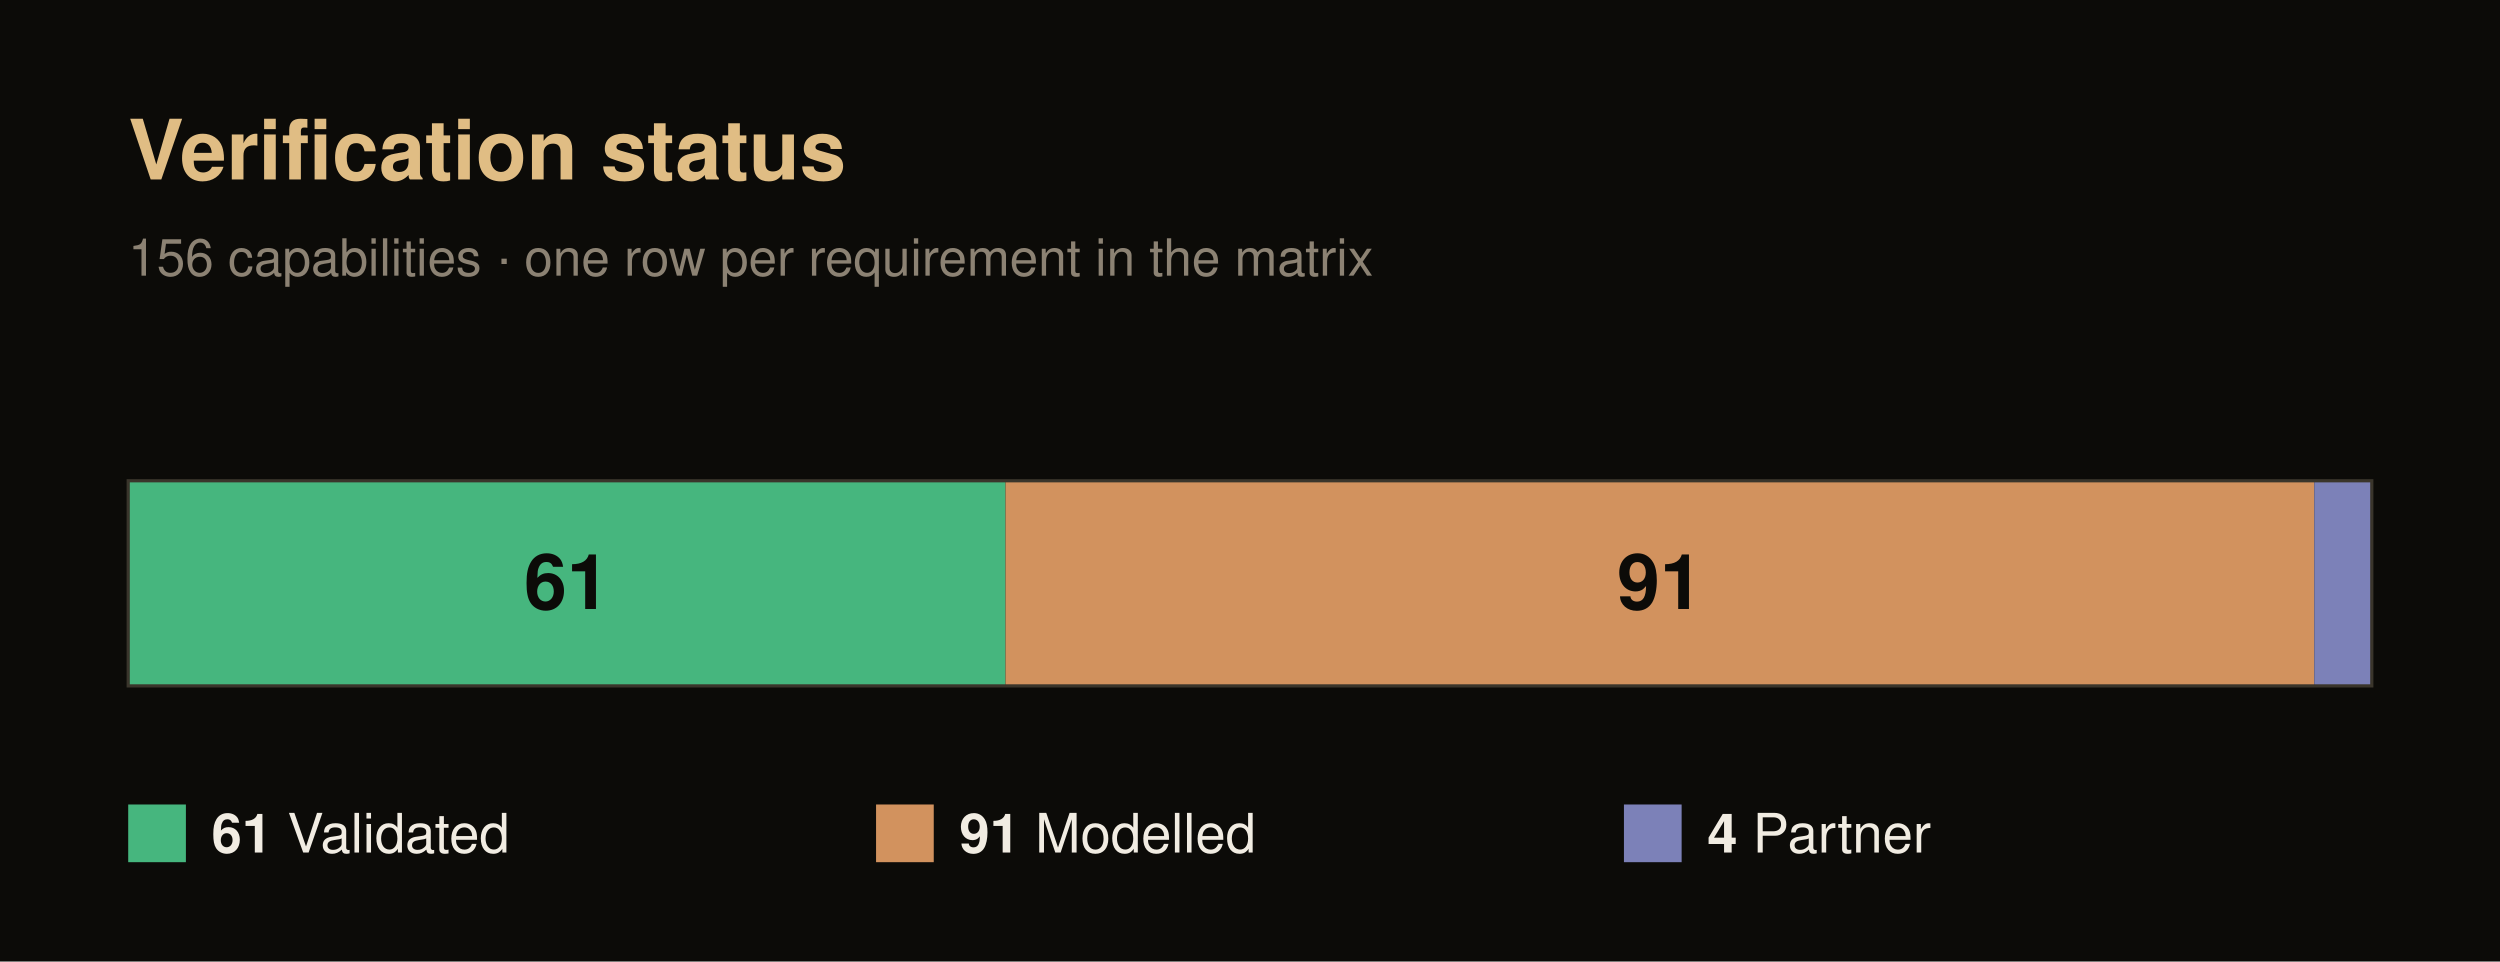
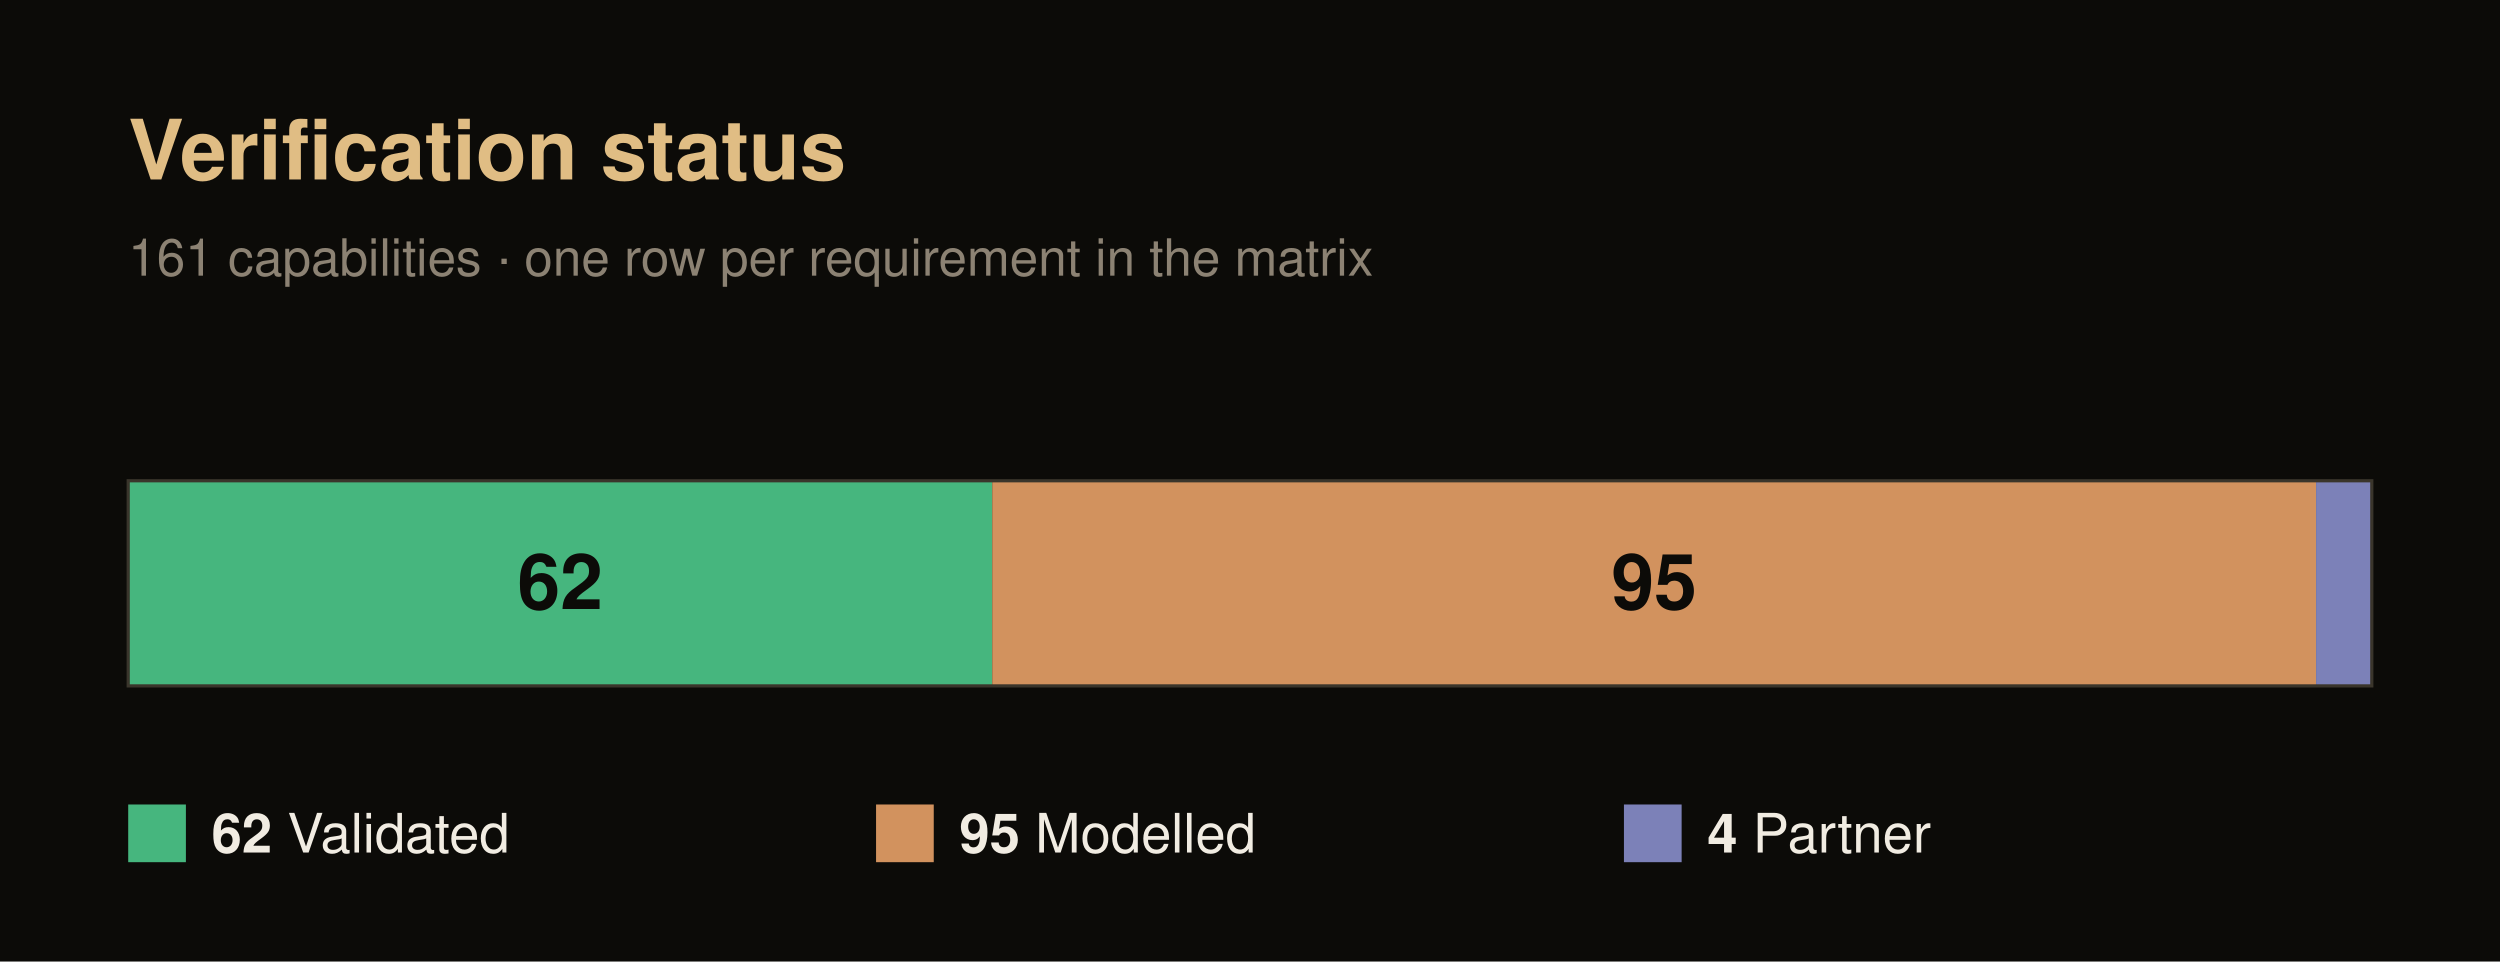
<svg xmlns="http://www.w3.org/2000/svg" width="780" height="300" viewBox="0 0 780 300" font-family="Helvetica, Arial, sans-serif">
  <rect x="0" y="0" width="780" height="300" fill="#0c0b08" />
  <text x="40" y="56" font-size="26" font-weight="700" fill="#e0bd84">Verification status</text>
-   <text x="40" y="86" font-size="16" fill="#8c8273">156 capabilities · one row per requirement in the matrix</text>
-   <rect x="40" y="150" width="273.72" height="64" fill="#46b67e" />
-   <text x="176.86" y="190" font-size="24" font-weight="700" fill="#0c0b08" text-anchor="middle">61</text>
-   <rect x="313.72" y="150" width="408.33" height="64" fill="#d2925e" />
-   <text x="517.88" y="190" font-size="24" font-weight="700" fill="#0c0b08" text-anchor="middle">91</text>
-   <rect x="722.05" y="150" width="17.95" height="64" fill="#7c81b8" />
+   <text x="40" y="86" font-size="16" fill="#8c8273">161 capabilities · one row per requirement in the matrix</text>
+   <rect x="40" y="150" width="269.57" height="64" fill="#46b67e" />
+   <text x="174.78" y="190" font-size="24" font-weight="700" fill="#0c0b08" text-anchor="middle">62</text>
+   <rect x="309.57" y="150" width="413.04" height="64" fill="#d2925e" />
+   <text x="516.09" y="190" font-size="24" font-weight="700" fill="#0c0b08" text-anchor="middle">95</text>
+   <rect x="722.61" y="150" width="17.39" height="64" fill="#7c81b8" />
  <rect x="40" y="150" width="700" height="64" fill="none" stroke="#3a352b" stroke-width="1" />
  <rect x="40" y="251" width="18" height="18" fill="#46b67e" />
  <text x="66" y="266" font-size="17" fill="#f1ece2">
-     <tspan font-weight="700">61</tspan> Validated</text>
+     <tspan font-weight="700">62</tspan> Validated</text>
  <rect x="273.33" y="251" width="18" height="18" fill="#d2925e" />
  <text x="299.33" y="266" font-size="17" fill="#f1ece2">
-     <tspan font-weight="700">91</tspan> Modelled</text>
+     <tspan font-weight="700">95</tspan> Modelled</text>
  <rect x="506.67" y="251" width="18" height="18" fill="#7c81b8" />
  <text x="532.67" y="266" font-size="17" fill="#f1ece2">
    <tspan font-weight="700">4</tspan> Partner</text>
</svg>
